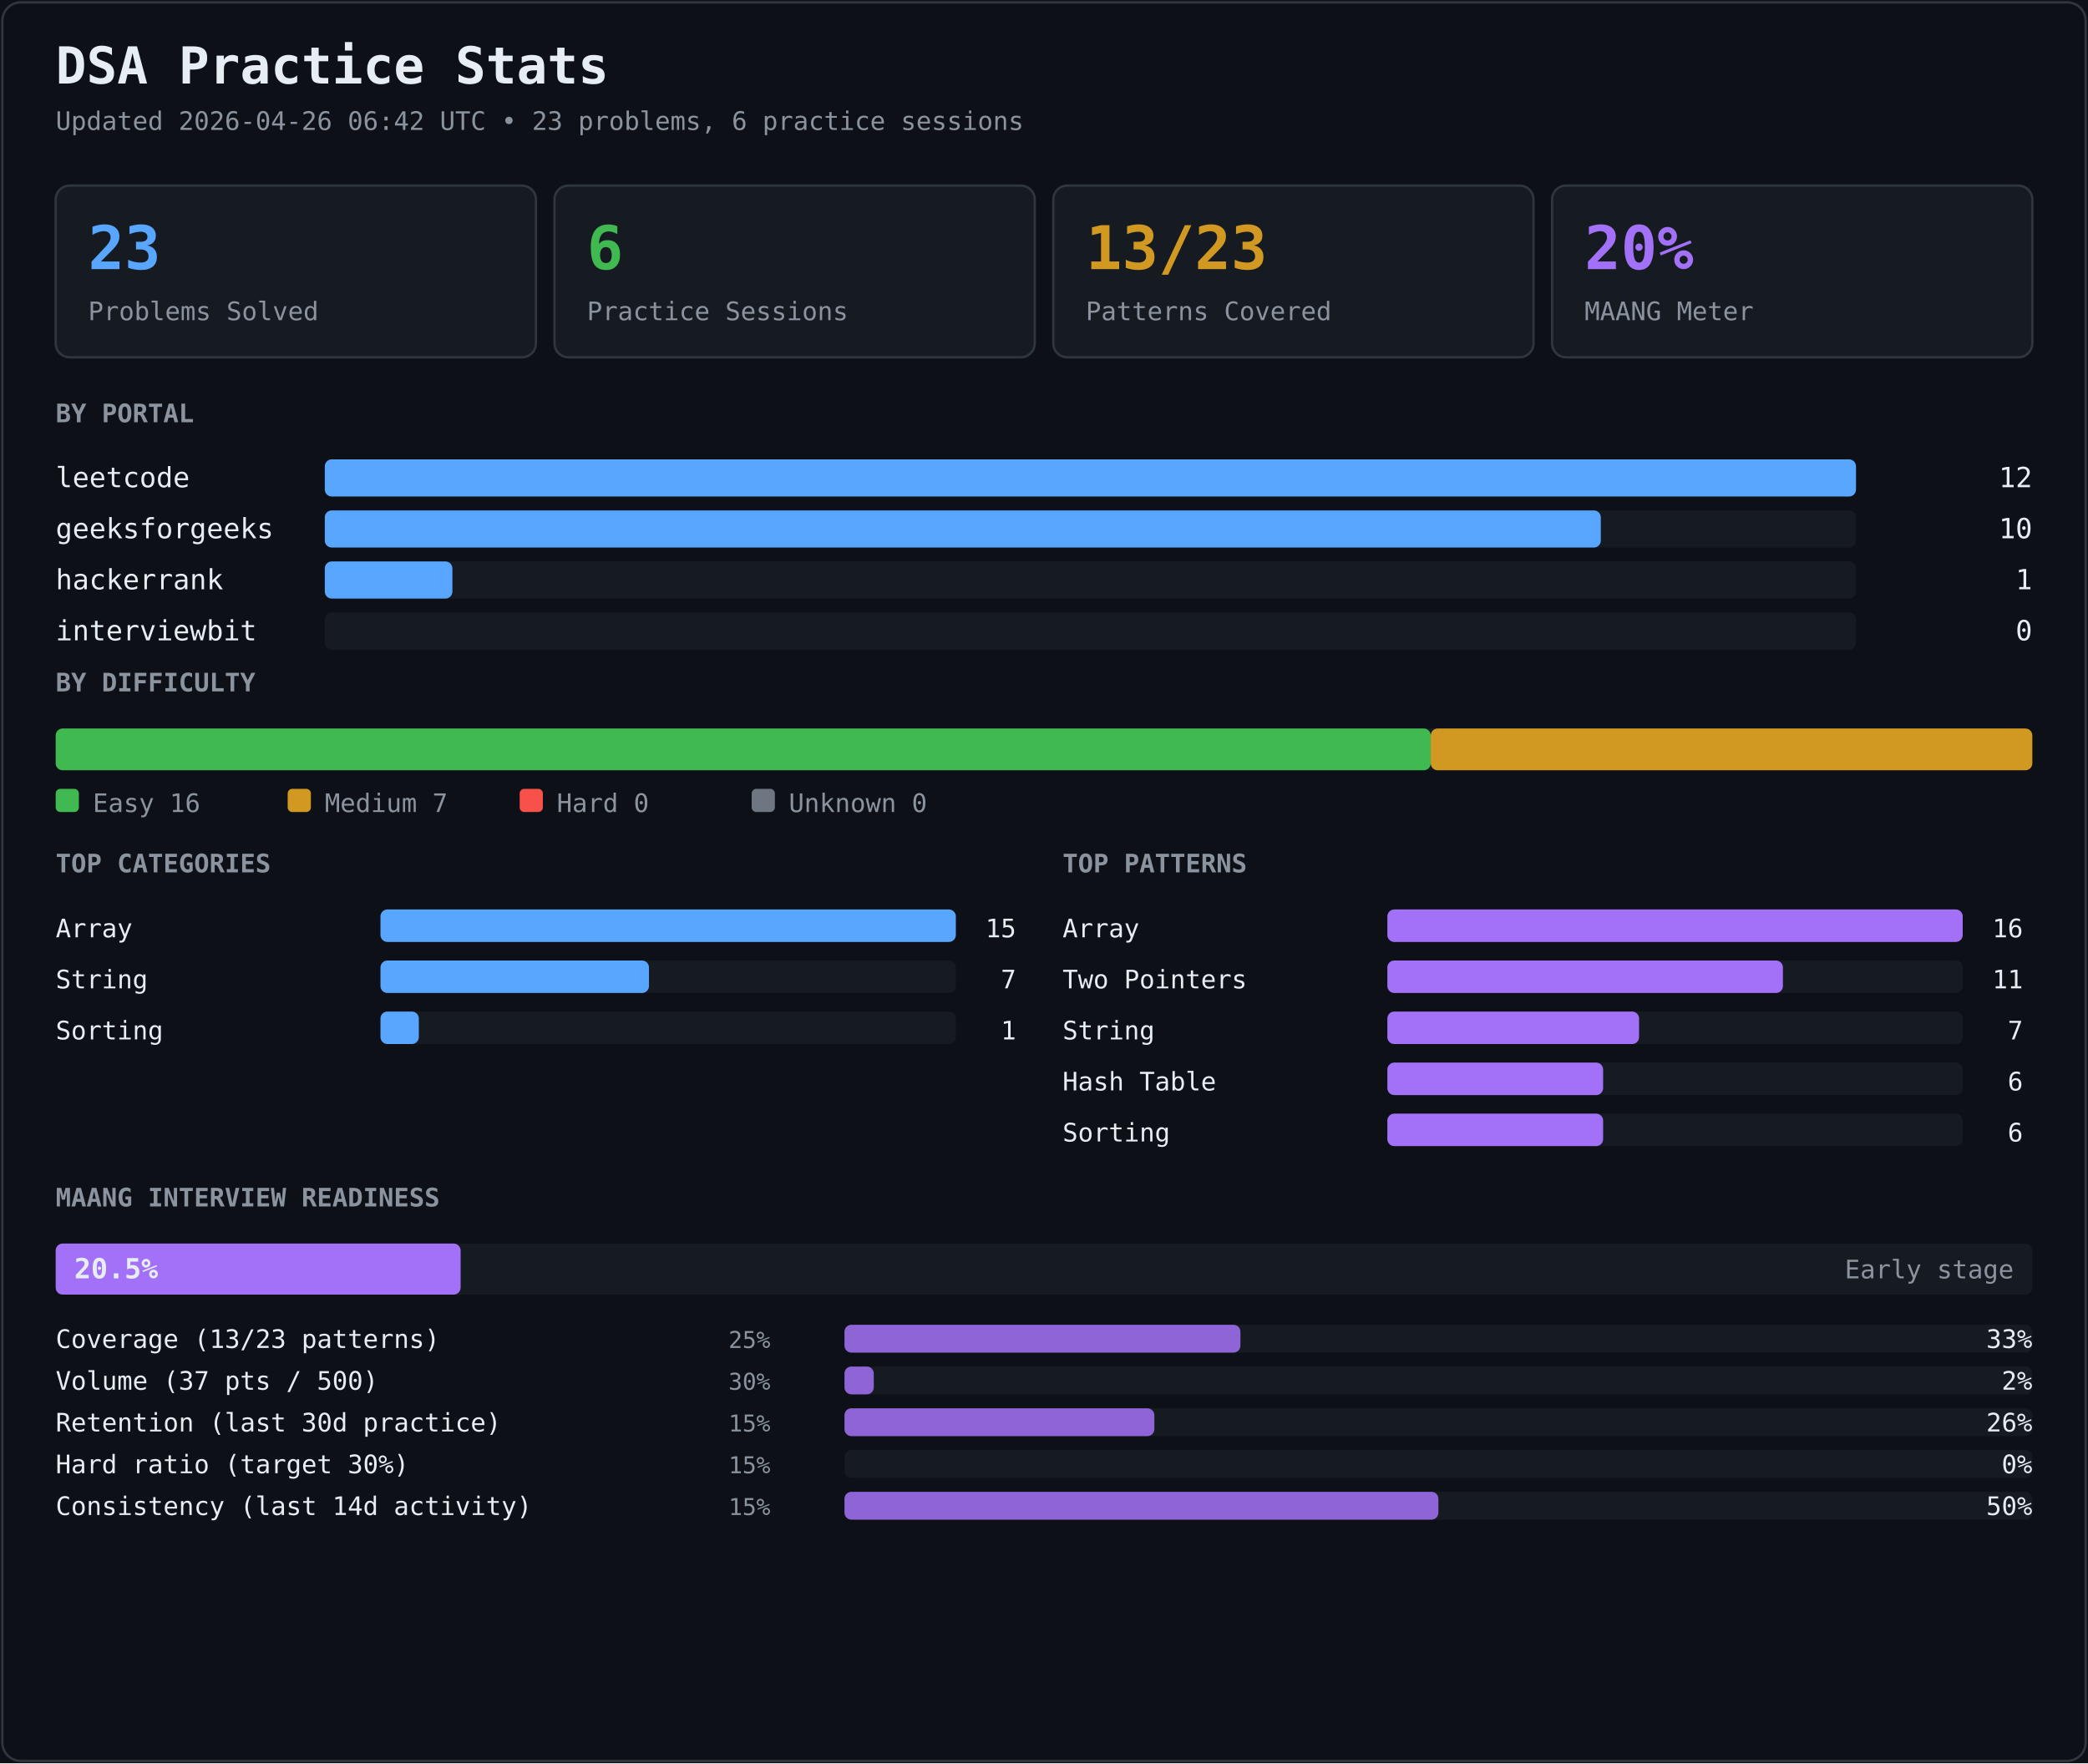
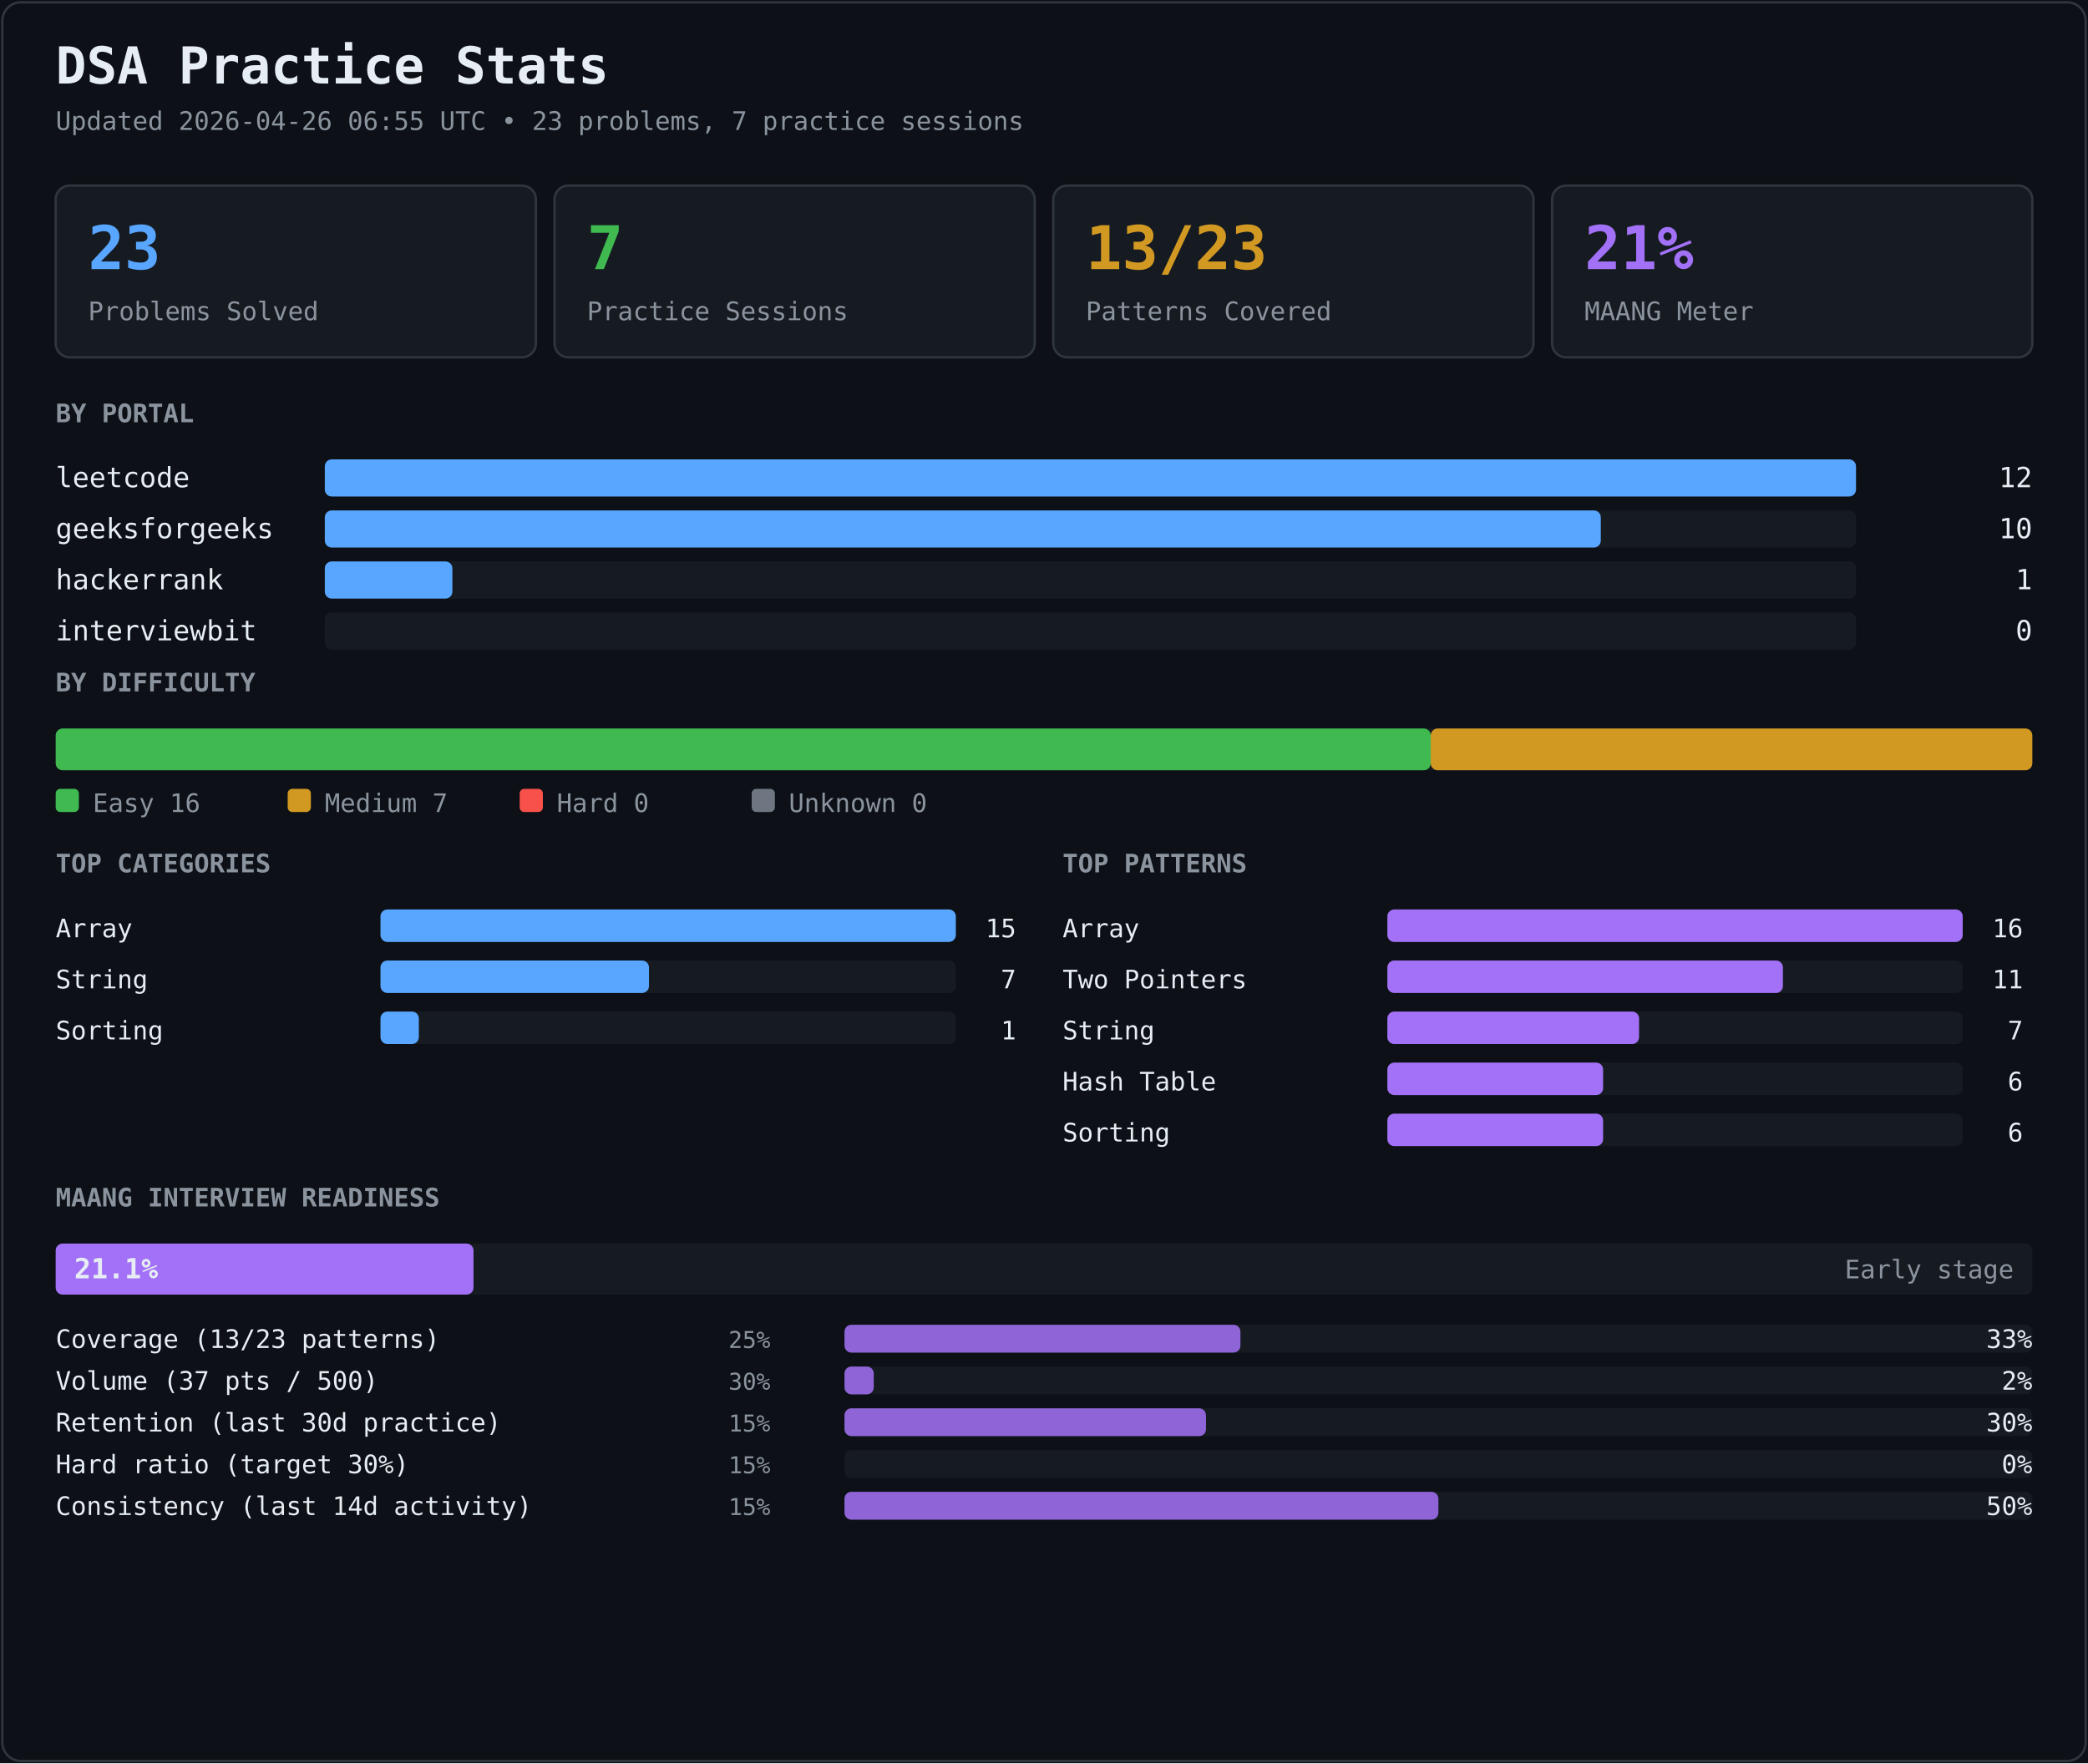
<svg xmlns="http://www.w3.org/2000/svg" width="900" height="760" viewBox="0 0 900 760">
  <rect width="900" height="760" fill="#0d1117" />
  <rect x="1" y="1" width="898" height="758" fill="none" stroke="#30363d" rx="8" />
  <text x="24" y="36" font-family="ui-monospace, SFMono-Regular, Menlo, Consolas, monospace" font-size="22" font-weight="700" fill="#e6edf3" text-anchor="start">DSA Practice Stats</text>
-   <text x="24" y="56" font-family="ui-monospace, SFMono-Regular, Menlo, Consolas, monospace" font-size="11" font-weight="400" fill="#8b949e" text-anchor="start">Updated 2026-04-26 06:42 UTC • 23 problems, 6 practice sessions</text>
+   <text x="24" y="56" font-family="ui-monospace, SFMono-Regular, Menlo, Consolas, monospace" font-size="11" font-weight="400" fill="#8b949e" text-anchor="start">Updated 2026-04-26 06:55 UTC • 23 problems, 7 practice sessions</text>
  <rect x="24" y="80" width="207" height="74" rx="6" fill="#161b22" stroke="#30363d" />
  <text x="38" y="116" font-family="ui-monospace, SFMono-Regular, Menlo, Consolas, monospace" font-size="26" font-weight="700" fill="#58a6ff" text-anchor="start">23</text>
  <text x="38" y="138" font-family="ui-monospace, SFMono-Regular, Menlo, Consolas, monospace" font-size="11" font-weight="400" fill="#8b949e" text-anchor="start">Problems Solved</text>
  <rect x="239" y="80" width="207" height="74" rx="6" fill="#161b22" stroke="#30363d" />
-   <text x="253" y="116" font-family="ui-monospace, SFMono-Regular, Menlo, Consolas, monospace" font-size="26" font-weight="700" fill="#3fb950" text-anchor="start">6</text>
+   <text x="253" y="116" font-family="ui-monospace, SFMono-Regular, Menlo, Consolas, monospace" font-size="26" font-weight="700" fill="#3fb950" text-anchor="start">7</text>
  <text x="253" y="138" font-family="ui-monospace, SFMono-Regular, Menlo, Consolas, monospace" font-size="11" font-weight="400" fill="#8b949e" text-anchor="start">Practice Sessions</text>
  <rect x="454" y="80" width="207" height="74" rx="6" fill="#161b22" stroke="#30363d" />
  <text x="468" y="116" font-family="ui-monospace, SFMono-Regular, Menlo, Consolas, monospace" font-size="26" font-weight="700" fill="#d29922" text-anchor="start">13/23</text>
  <text x="468" y="138" font-family="ui-monospace, SFMono-Regular, Menlo, Consolas, monospace" font-size="11" font-weight="400" fill="#8b949e" text-anchor="start">Patterns Covered</text>
  <rect x="669" y="80" width="207" height="74" rx="6" fill="#161b22" stroke="#30363d" />
-   <text x="683" y="116" font-family="ui-monospace, SFMono-Regular, Menlo, Consolas, monospace" font-size="26" font-weight="700" fill="#a371f7" text-anchor="start">20%</text>
+   <text x="683" y="116" font-family="ui-monospace, SFMono-Regular, Menlo, Consolas, monospace" font-size="26" font-weight="700" fill="#a371f7" text-anchor="start">21%</text>
  <text x="683" y="138" font-family="ui-monospace, SFMono-Regular, Menlo, Consolas, monospace" font-size="11" font-weight="400" fill="#8b949e" text-anchor="start">MAANG Meter</text>
  <text x="24" y="182" font-family="ui-monospace, SFMono-Regular, Menlo, Consolas, monospace" font-size="11" font-weight="700" fill="#8b949e" text-anchor="start">BY PORTAL</text>
  <text x="24" y="210" font-family="ui-monospace, SFMono-Regular, Menlo, Consolas, monospace" font-size="12" font-weight="400" fill="#e6edf3" text-anchor="start">leetcode</text>
  <rect x="140" y="198" width="660" height="16" rx="3" fill="#161b22" opacity="1" />
  <rect x="140" y="198" width="660" height="16" rx="3" fill="#58a6ff" opacity="1" />
  <text x="876" y="210" font-family="ui-monospace, SFMono-Regular, Menlo, Consolas, monospace" font-size="12" font-weight="400" fill="#e6edf3" text-anchor="end">12</text>
  <text x="24" y="232" font-family="ui-monospace, SFMono-Regular, Menlo, Consolas, monospace" font-size="12" font-weight="400" fill="#e6edf3" text-anchor="start">geeksforgeeks</text>
  <rect x="140" y="220" width="660" height="16" rx="3" fill="#161b22" opacity="1" />
  <rect x="140" y="220" width="550" height="16" rx="3" fill="#58a6ff" opacity="1" />
  <text x="876" y="232" font-family="ui-monospace, SFMono-Regular, Menlo, Consolas, monospace" font-size="12" font-weight="400" fill="#e6edf3" text-anchor="end">10</text>
  <text x="24" y="254" font-family="ui-monospace, SFMono-Regular, Menlo, Consolas, monospace" font-size="12" font-weight="400" fill="#e6edf3" text-anchor="start">hackerrank</text>
  <rect x="140" y="242" width="660" height="16" rx="3" fill="#161b22" opacity="1" />
  <rect x="140" y="242" width="55" height="16" rx="3" fill="#58a6ff" opacity="1" />
  <text x="876" y="254" font-family="ui-monospace, SFMono-Regular, Menlo, Consolas, monospace" font-size="12" font-weight="400" fill="#e6edf3" text-anchor="end">1</text>
  <text x="24" y="276" font-family="ui-monospace, SFMono-Regular, Menlo, Consolas, monospace" font-size="12" font-weight="400" fill="#e6edf3" text-anchor="start">interviewbit</text>
  <rect x="140" y="264" width="660" height="16" rx="3" fill="#161b22" opacity="1" />
  <text x="876" y="276" font-family="ui-monospace, SFMono-Regular, Menlo, Consolas, monospace" font-size="12" font-weight="400" fill="#e6edf3" text-anchor="end">0</text>
  <text x="24" y="298" font-family="ui-monospace, SFMono-Regular, Menlo, Consolas, monospace" font-size="11" font-weight="700" fill="#8b949e" text-anchor="start">BY DIFFICULTY</text>
  <rect x="24" y="314" width="852" height="18" rx="3" fill="#161b22" opacity="1" />
  <rect x="24" y="314" width="592.696" height="18" rx="3" fill="#3fb950" opacity="1" />
  <rect x="616.696" y="314" width="259.304" height="18" rx="3" fill="#d29922" opacity="1" />
  <rect x="24" y="340" width="10" height="10" rx="2" fill="#3fb950" />
  <text x="40" y="350" font-family="ui-monospace, SFMono-Regular, Menlo, Consolas, monospace" font-size="11" font-weight="400" fill="#8b949e" text-anchor="start">Easy 16</text>
  <rect x="124" y="340" width="10" height="10" rx="2" fill="#d29922" />
  <text x="140" y="350" font-family="ui-monospace, SFMono-Regular, Menlo, Consolas, monospace" font-size="11" font-weight="400" fill="#8b949e" text-anchor="start">Medium 7</text>
  <rect x="224" y="340" width="10" height="10" rx="2" fill="#f85149" />
  <text x="240" y="350" font-family="ui-monospace, SFMono-Regular, Menlo, Consolas, monospace" font-size="11" font-weight="400" fill="#8b949e" text-anchor="start">Hard 0</text>
  <rect x="324" y="340" width="10" height="10" rx="2" fill="#6e7681" />
  <text x="340" y="350" font-family="ui-monospace, SFMono-Regular, Menlo, Consolas, monospace" font-size="11" font-weight="400" fill="#8b949e" text-anchor="start">Unknown 0</text>
  <text x="24" y="376" font-family="ui-monospace, SFMono-Regular, Menlo, Consolas, monospace" font-size="11" font-weight="700" fill="#8b949e" text-anchor="start">TOP CATEGORIES</text>
  <text x="458" y="376" font-family="ui-monospace, SFMono-Regular, Menlo, Consolas, monospace" font-size="11" font-weight="700" fill="#8b949e" text-anchor="start">TOP PATTERNS</text>
  <text x="24" y="404" font-family="ui-monospace, SFMono-Regular, Menlo, Consolas, monospace" font-size="11" font-weight="400" fill="#e6edf3" text-anchor="start">Array</text>
  <rect x="164" y="392" width="248" height="14" rx="3" fill="#161b22" opacity="1" />
  <rect x="164" y="392" width="248" height="14" rx="3" fill="#58a6ff" opacity="1" />
  <text x="438" y="404" font-family="ui-monospace, SFMono-Regular, Menlo, Consolas, monospace" font-size="11" font-weight="400" fill="#e6edf3" text-anchor="end">15</text>
  <text x="458" y="404" font-family="ui-monospace, SFMono-Regular, Menlo, Consolas, monospace" font-size="11" font-weight="400" fill="#e6edf3" text-anchor="start">Array</text>
  <rect x="598" y="392" width="248" height="14" rx="3" fill="#161b22" opacity="1" />
  <rect x="598" y="392" width="248" height="14" rx="3" fill="#a371f7" opacity="1" />
  <text x="872" y="404" font-family="ui-monospace, SFMono-Regular, Menlo, Consolas, monospace" font-size="11" font-weight="400" fill="#e6edf3" text-anchor="end">16</text>
  <text x="24" y="426" font-family="ui-monospace, SFMono-Regular, Menlo, Consolas, monospace" font-size="11" font-weight="400" fill="#e6edf3" text-anchor="start">String</text>
  <rect x="164" y="414" width="248" height="14" rx="3" fill="#161b22" opacity="1" />
  <rect x="164" y="414" width="115.733" height="14" rx="3" fill="#58a6ff" opacity="1" />
  <text x="438" y="426" font-family="ui-monospace, SFMono-Regular, Menlo, Consolas, monospace" font-size="11" font-weight="400" fill="#e6edf3" text-anchor="end">7</text>
  <text x="458" y="426" font-family="ui-monospace, SFMono-Regular, Menlo, Consolas, monospace" font-size="11" font-weight="400" fill="#e6edf3" text-anchor="start">Two Pointers</text>
  <rect x="598" y="414" width="248" height="14" rx="3" fill="#161b22" opacity="1" />
  <rect x="598" y="414" width="170.5" height="14" rx="3" fill="#a371f7" opacity="1" />
  <text x="872" y="426" font-family="ui-monospace, SFMono-Regular, Menlo, Consolas, monospace" font-size="11" font-weight="400" fill="#e6edf3" text-anchor="end">11</text>
  <text x="24" y="448" font-family="ui-monospace, SFMono-Regular, Menlo, Consolas, monospace" font-size="11" font-weight="400" fill="#e6edf3" text-anchor="start">Sorting</text>
  <rect x="164" y="436" width="248" height="14" rx="3" fill="#161b22" opacity="1" />
  <rect x="164" y="436" width="16.533" height="14" rx="3" fill="#58a6ff" opacity="1" />
  <text x="438" y="448" font-family="ui-monospace, SFMono-Regular, Menlo, Consolas, monospace" font-size="11" font-weight="400" fill="#e6edf3" text-anchor="end">1</text>
  <text x="458" y="448" font-family="ui-monospace, SFMono-Regular, Menlo, Consolas, monospace" font-size="11" font-weight="400" fill="#e6edf3" text-anchor="start">String</text>
  <rect x="598" y="436" width="248" height="14" rx="3" fill="#161b22" opacity="1" />
  <rect x="598" y="436" width="108.5" height="14" rx="3" fill="#a371f7" opacity="1" />
  <text x="872" y="448" font-family="ui-monospace, SFMono-Regular, Menlo, Consolas, monospace" font-size="11" font-weight="400" fill="#e6edf3" text-anchor="end">7</text>
  <text x="458" y="470" font-family="ui-monospace, SFMono-Regular, Menlo, Consolas, monospace" font-size="11" font-weight="400" fill="#e6edf3" text-anchor="start">Hash Table</text>
  <rect x="598" y="458" width="248" height="14" rx="3" fill="#161b22" opacity="1" />
  <rect x="598" y="458" width="93" height="14" rx="3" fill="#a371f7" opacity="1" />
  <text x="872" y="470" font-family="ui-monospace, SFMono-Regular, Menlo, Consolas, monospace" font-size="11" font-weight="400" fill="#e6edf3" text-anchor="end">6</text>
  <text x="458" y="492" font-family="ui-monospace, SFMono-Regular, Menlo, Consolas, monospace" font-size="11" font-weight="400" fill="#e6edf3" text-anchor="start">Sorting</text>
  <rect x="598" y="480" width="248" height="14" rx="3" fill="#161b22" opacity="1" />
  <rect x="598" y="480" width="93" height="14" rx="3" fill="#a371f7" opacity="1" />
  <text x="872" y="492" font-family="ui-monospace, SFMono-Regular, Menlo, Consolas, monospace" font-size="11" font-weight="400" fill="#e6edf3" text-anchor="end">6</text>
  <text x="24" y="520" font-family="ui-monospace, SFMono-Regular, Menlo, Consolas, monospace" font-size="11" font-weight="700" fill="#8b949e" text-anchor="start">MAANG INTERVIEW READINESS</text>
  <rect x="24" y="536" width="852" height="22" rx="3" fill="#161b22" opacity="1" />
-   <rect x="24" y="536" width="174.544" height="22" rx="3" fill="#a371f7" opacity="1" />
-   <text x="32" y="551" font-family="ui-monospace, SFMono-Regular, Menlo, Consolas, monospace" font-size="12" font-weight="700" fill="#e6edf3" text-anchor="start">20.5%</text>
+   <rect x="24" y="536" width="180.1" height="22" rx="3" fill="#a371f7" opacity="1" />
+   <text x="32" y="551" font-family="ui-monospace, SFMono-Regular, Menlo, Consolas, monospace" font-size="12" font-weight="700" fill="#e6edf3" text-anchor="start">21.1%</text>
  <text x="868" y="551" font-family="ui-monospace, SFMono-Regular, Menlo, Consolas, monospace" font-size="11" font-weight="400" fill="#8b949e" text-anchor="end">Early stage</text>
  <text x="24" y="581" font-family="ui-monospace, SFMono-Regular, Menlo, Consolas, monospace" font-size="11" font-weight="400" fill="#e6edf3" text-anchor="start">Coverage (13/23 patterns)</text>
  <text x="314" y="581" font-family="ui-monospace, SFMono-Regular, Menlo, Consolas, monospace" font-size="10" font-weight="400" fill="#8b949e" text-anchor="start">25%</text>
  <rect x="364" y="571" width="512" height="12" rx="3" fill="#161b22" opacity="1" />
  <rect x="364" y="571" width="170.667" height="12" rx="3" fill="#a371f7" opacity="0.85" />
  <text x="876" y="581" font-family="ui-monospace, SFMono-Regular, Menlo, Consolas, monospace" font-size="11" font-weight="400" fill="#e6edf3" text-anchor="end">33%</text>
  <text x="24" y="599" font-family="ui-monospace, SFMono-Regular, Menlo, Consolas, monospace" font-size="11" font-weight="400" fill="#e6edf3" text-anchor="start">Volume (37 pts / 500)</text>
  <text x="314" y="599" font-family="ui-monospace, SFMono-Regular, Menlo, Consolas, monospace" font-size="10" font-weight="400" fill="#8b949e" text-anchor="start">30%</text>
  <rect x="364" y="589" width="512" height="12" rx="3" fill="#161b22" opacity="1" />
  <rect x="364" y="589" width="12.629" height="12" rx="3" fill="#a371f7" opacity="0.85" />
  <text x="876" y="599" font-family="ui-monospace, SFMono-Regular, Menlo, Consolas, monospace" font-size="11" font-weight="400" fill="#e6edf3" text-anchor="end">2%</text>
  <text x="24" y="617" font-family="ui-monospace, SFMono-Regular, Menlo, Consolas, monospace" font-size="11" font-weight="400" fill="#e6edf3" text-anchor="start">Retention (last 30d practice)</text>
  <text x="314" y="617" font-family="ui-monospace, SFMono-Regular, Menlo, Consolas, monospace" font-size="10" font-weight="400" fill="#8b949e" text-anchor="start">15%</text>
  <rect x="364" y="607" width="512" height="12" rx="3" fill="#161b22" opacity="1" />
-   <rect x="364" y="607" width="133.565" height="12" rx="3" fill="#a371f7" opacity="0.85" />
-   <text x="876" y="617" font-family="ui-monospace, SFMono-Regular, Menlo, Consolas, monospace" font-size="11" font-weight="400" fill="#e6edf3" text-anchor="end">26%</text>
+   <rect x="364" y="607" width="155.826" height="12" rx="3" fill="#a371f7" opacity="0.85" />
+   <text x="876" y="617" font-family="ui-monospace, SFMono-Regular, Menlo, Consolas, monospace" font-size="11" font-weight="400" fill="#e6edf3" text-anchor="end">30%</text>
  <text x="24" y="635" font-family="ui-monospace, SFMono-Regular, Menlo, Consolas, monospace" font-size="11" font-weight="400" fill="#e6edf3" text-anchor="start">Hard ratio (target 30%)</text>
  <text x="314" y="635" font-family="ui-monospace, SFMono-Regular, Menlo, Consolas, monospace" font-size="10" font-weight="400" fill="#8b949e" text-anchor="start">15%</text>
  <rect x="364" y="625" width="512" height="12" rx="3" fill="#161b22" opacity="1" />
  <rect x="364" y="625" width="0" height="12" rx="3" fill="#a371f7" opacity="0.85" />
  <text x="876" y="635" font-family="ui-monospace, SFMono-Regular, Menlo, Consolas, monospace" font-size="11" font-weight="400" fill="#e6edf3" text-anchor="end">0%</text>
  <text x="24" y="653" font-family="ui-monospace, SFMono-Regular, Menlo, Consolas, monospace" font-size="11" font-weight="400" fill="#e6edf3" text-anchor="start">Consistency (last 14d activity)</text>
  <text x="314" y="653" font-family="ui-monospace, SFMono-Regular, Menlo, Consolas, monospace" font-size="10" font-weight="400" fill="#8b949e" text-anchor="start">15%</text>
  <rect x="364" y="643" width="512" height="12" rx="3" fill="#161b22" opacity="1" />
  <rect x="364" y="643" width="256" height="12" rx="3" fill="#a371f7" opacity="0.85" />
  <text x="876" y="653" font-family="ui-monospace, SFMono-Regular, Menlo, Consolas, monospace" font-size="11" font-weight="400" fill="#e6edf3" text-anchor="end">50%</text>
</svg>
